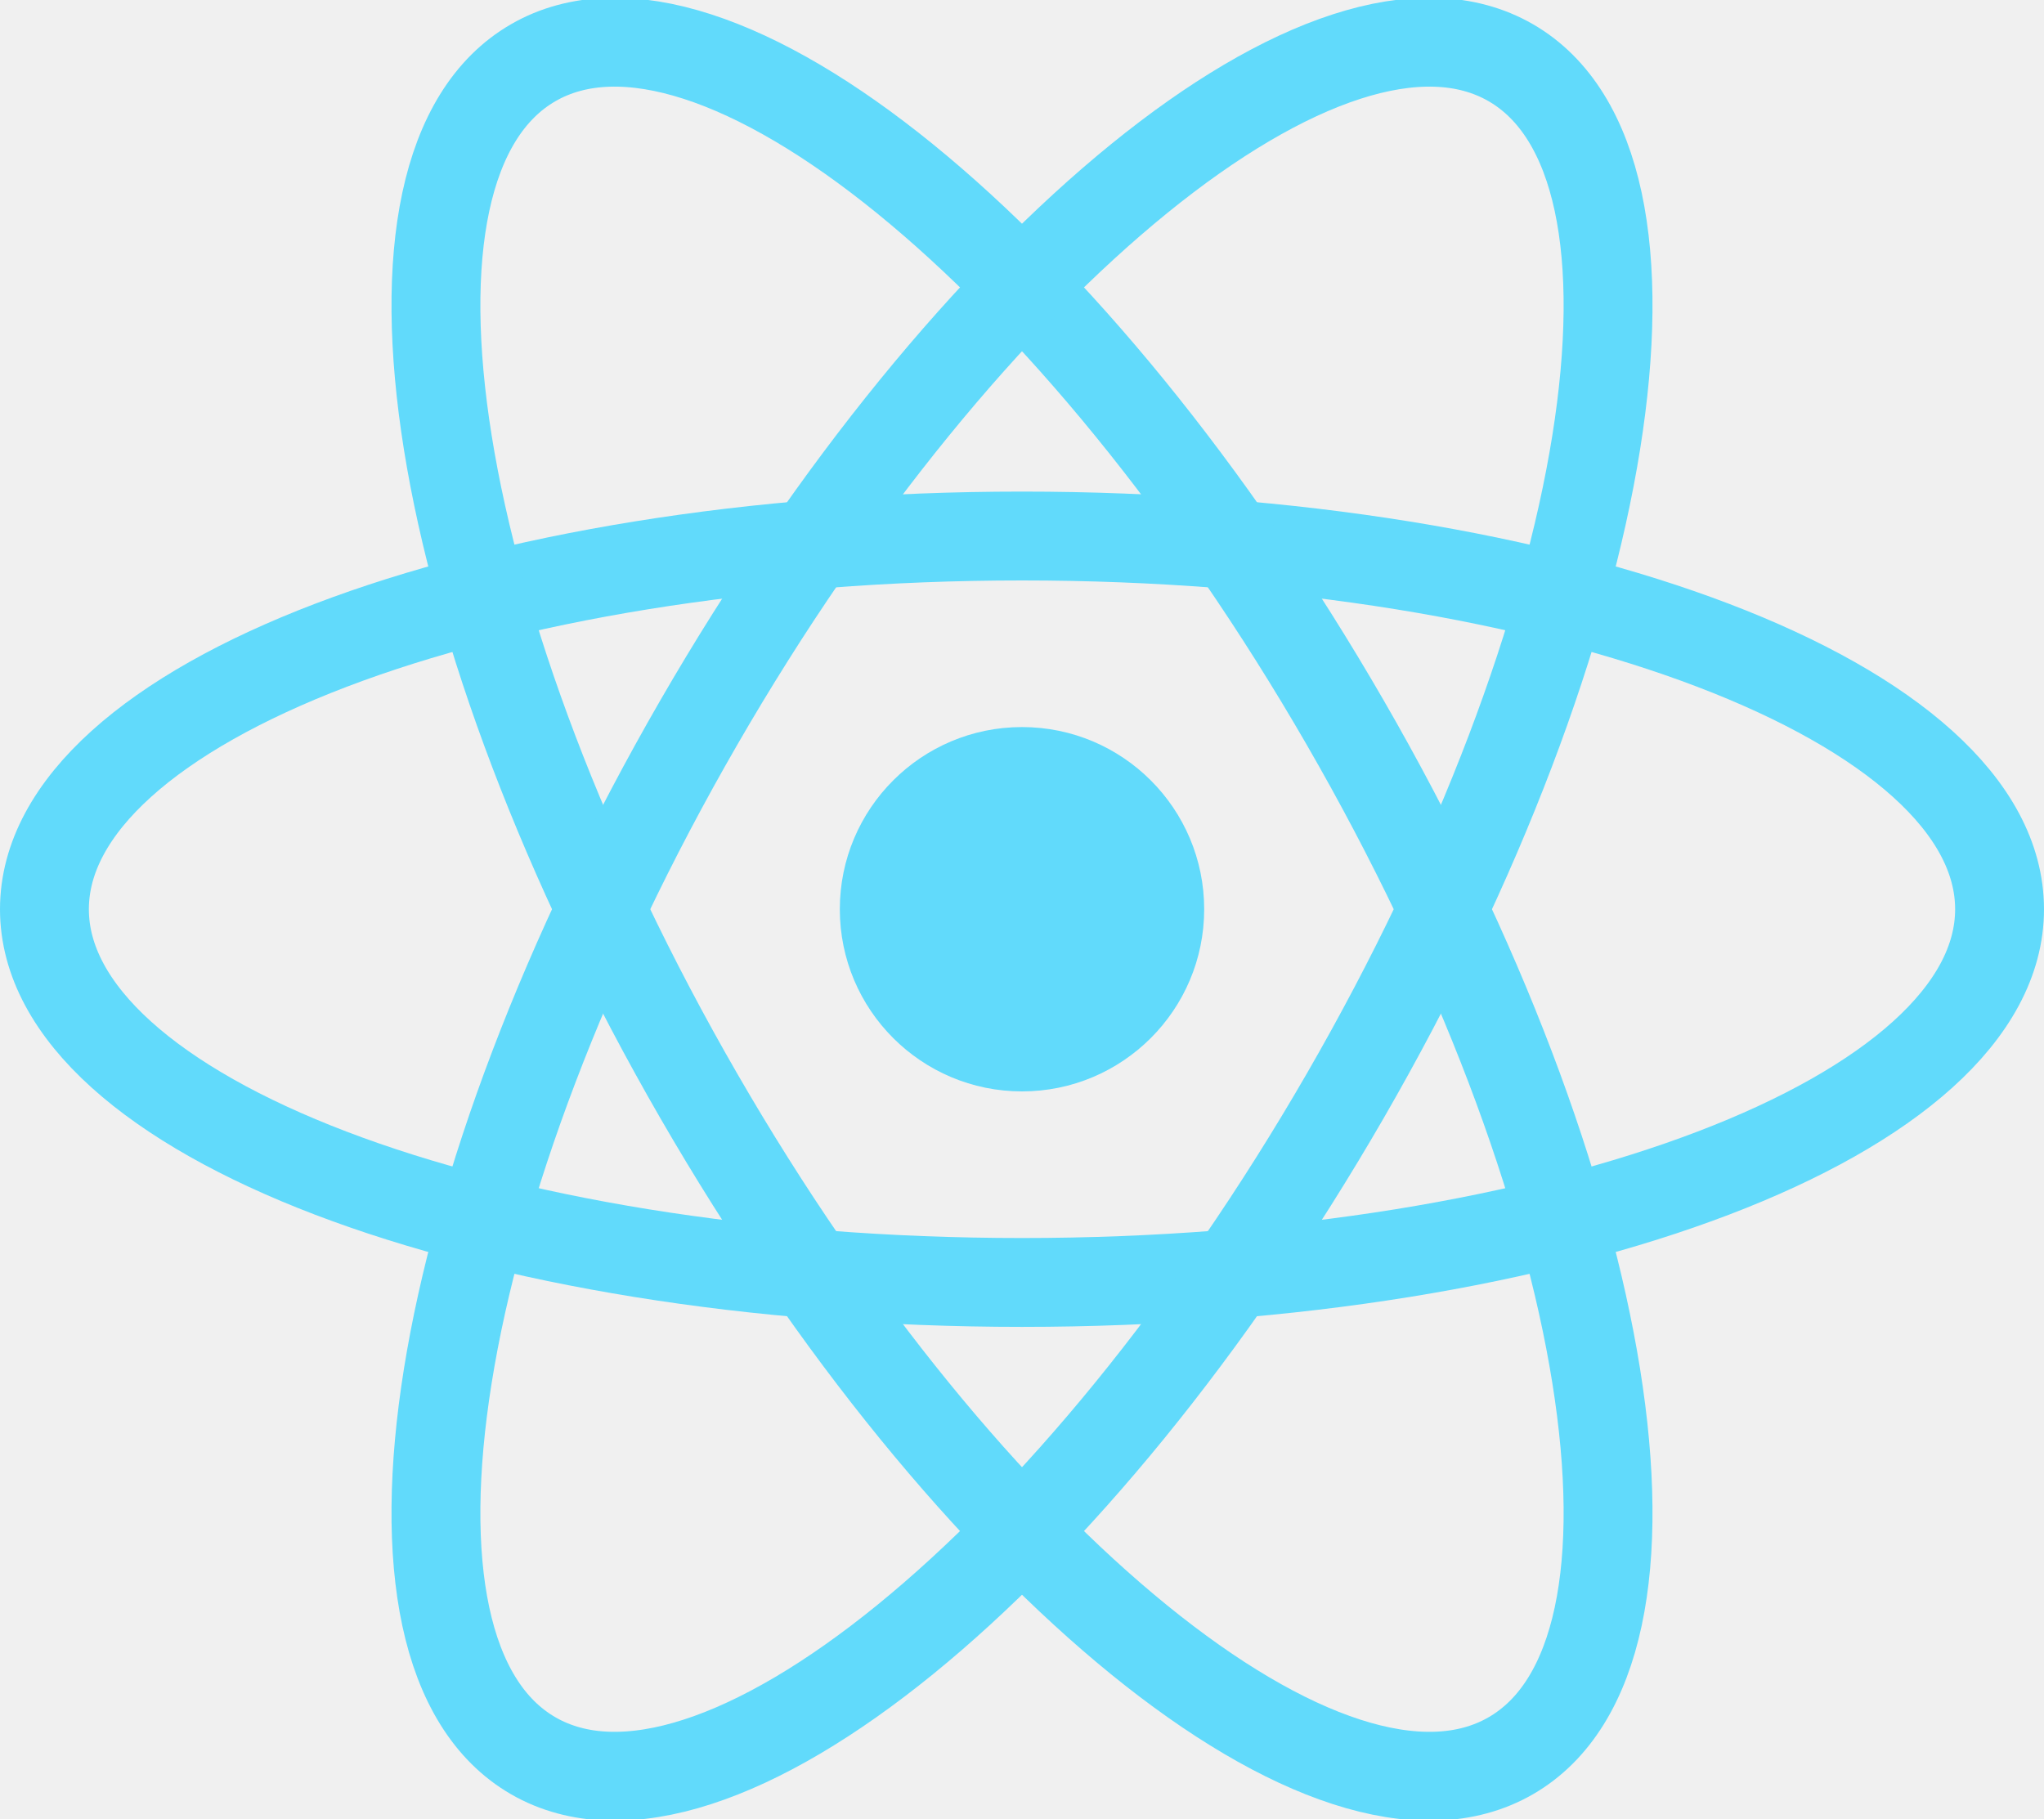
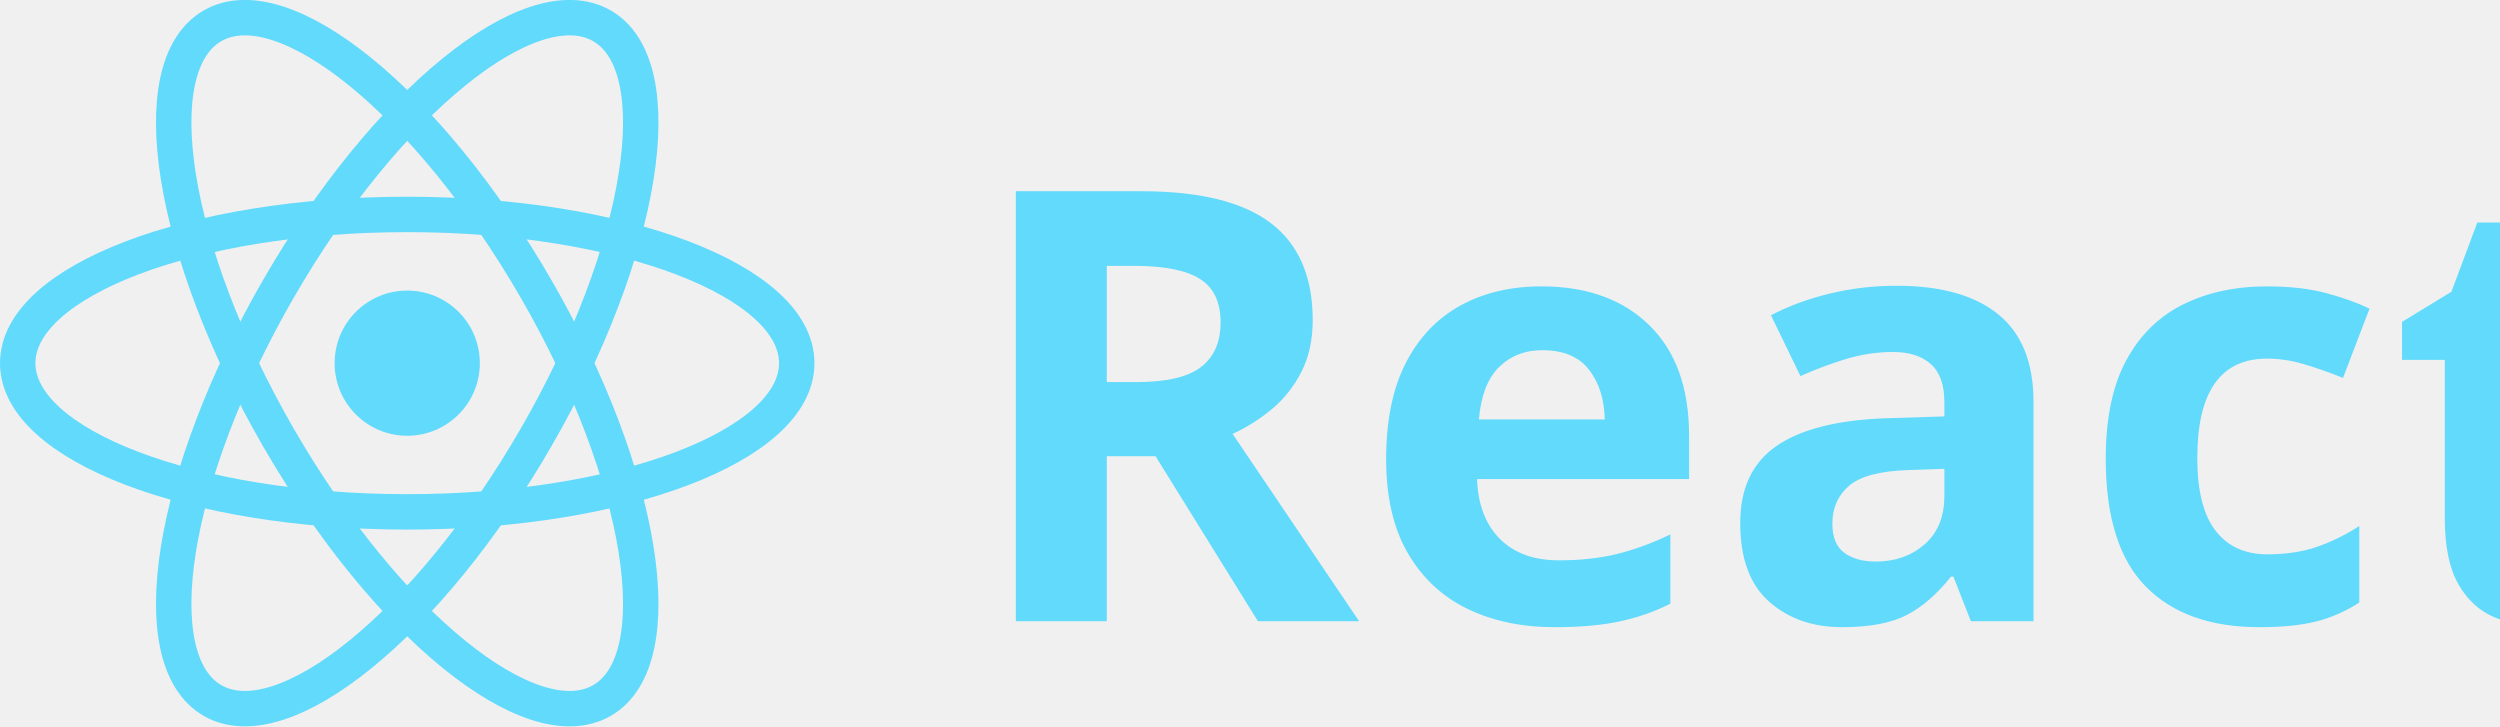
- <svg xmlns="http://www.w3.org/2000/svg" viewBox="-11.5 -10.232 23 20.463">
-   <circle cx="0" cy="0" r="2.05" fill="#61dafb" />
-   <g stroke="#61dafb" stroke-width="1" fill="none">
-     <ellipse rx="11" ry="4.2" />
-     <ellipse rx="11" ry="4.2" transform="rotate(60)" />
-     <ellipse rx="11" ry="4.2" transform="rotate(120)" />
+ <svg xmlns="http://www.w3.org/2000/svg" width="196.255mm" height="57.017mm" viewBox="0 0 695.391 202.029" id="svg2" version="1.1">
+   <defs id="defs4" />
+   <g id="layer1" transform="translate(-581.4073,-435.1581)">
+     <g id="g4231" transform="translate(580.585,-235.1882)">
+       <g transform="matrix(9.849733,0,0,9.849733,114.0944,771.3608)" id="g4178">
+         <circle style="fill:#61dafb" cx="0" cy="0" r="2.05" id="circle4162" />
+         <g style="fill:none;stroke:#61dafb;stroke-width:1;stroke-miterlimit:4;stroke-dasharray:none" id="g4164">
+           <ellipse style="stroke-width:1;stroke-miterlimit:4;stroke-dasharray:none" cy="0" cx="0" rx="11" ry="4.2" id="ellipse4166" />
+           <ellipse style="stroke-width:1;stroke-miterlimit:4;stroke-dasharray:none" cy="0" cx="0" rx="11" ry="4.2" transform="matrix(0.5,0.8660254,-0.8660254,0.5,0,0)" id="ellipse4168" />
+           <ellipse style="stroke-width:1;stroke-miterlimit:4;stroke-dasharray:none" cy="0" cx="0" rx="11" ry="4.2" transform="matrix(-0.5,0.8660254,-0.8660254,-0.5,0,0)" id="ellipse4170" />
+         </g>
+       </g>
+       <text id="text4196" y="843.127" x="268.303" style="font-style:normal;font-weight:normal;font-size:17.5px;line-height:125%;font-family:sans-serif;letter-spacing:0px;word-spacing:0px;fill:#61dafb;fill-opacity:1;stroke:none;stroke-width:1px;stroke-linecap:butt;stroke-linejoin:miter;stroke-opacity:1" xml:space="preserve">
+         <tspan style="font-style:normal;font-variant:normal;font-weight:bold;font-stretch:normal;font-size:167.5px;line-height:125%;font-family:'Segoe UI';-inkscape-font-specification:'Segoe UI, Bold';text-align:start;writing-mode:lr-tb;text-anchor:start;fill:#61dafb;fill-opacity:1" y="843.127" x="268.303" id="tspan4198">React</tspan>
+       </text>
+     </g>
  </g>
+   <style id="style4137" type="text/css">
+ 	.st0{fill:#DD0031;}
+ 	.st1{fill:#C3002F;}
+ 	.st2{fill:#FFFFFF;}
+ </style>
+   <style id="style4167" type="text/css">
+ 	.st0{fill:#DD0031;}
+ 	.st1{fill:#C3002F;}
+ 	.st2{fill:#FFFFFF;}
+ </style>
</svg>
